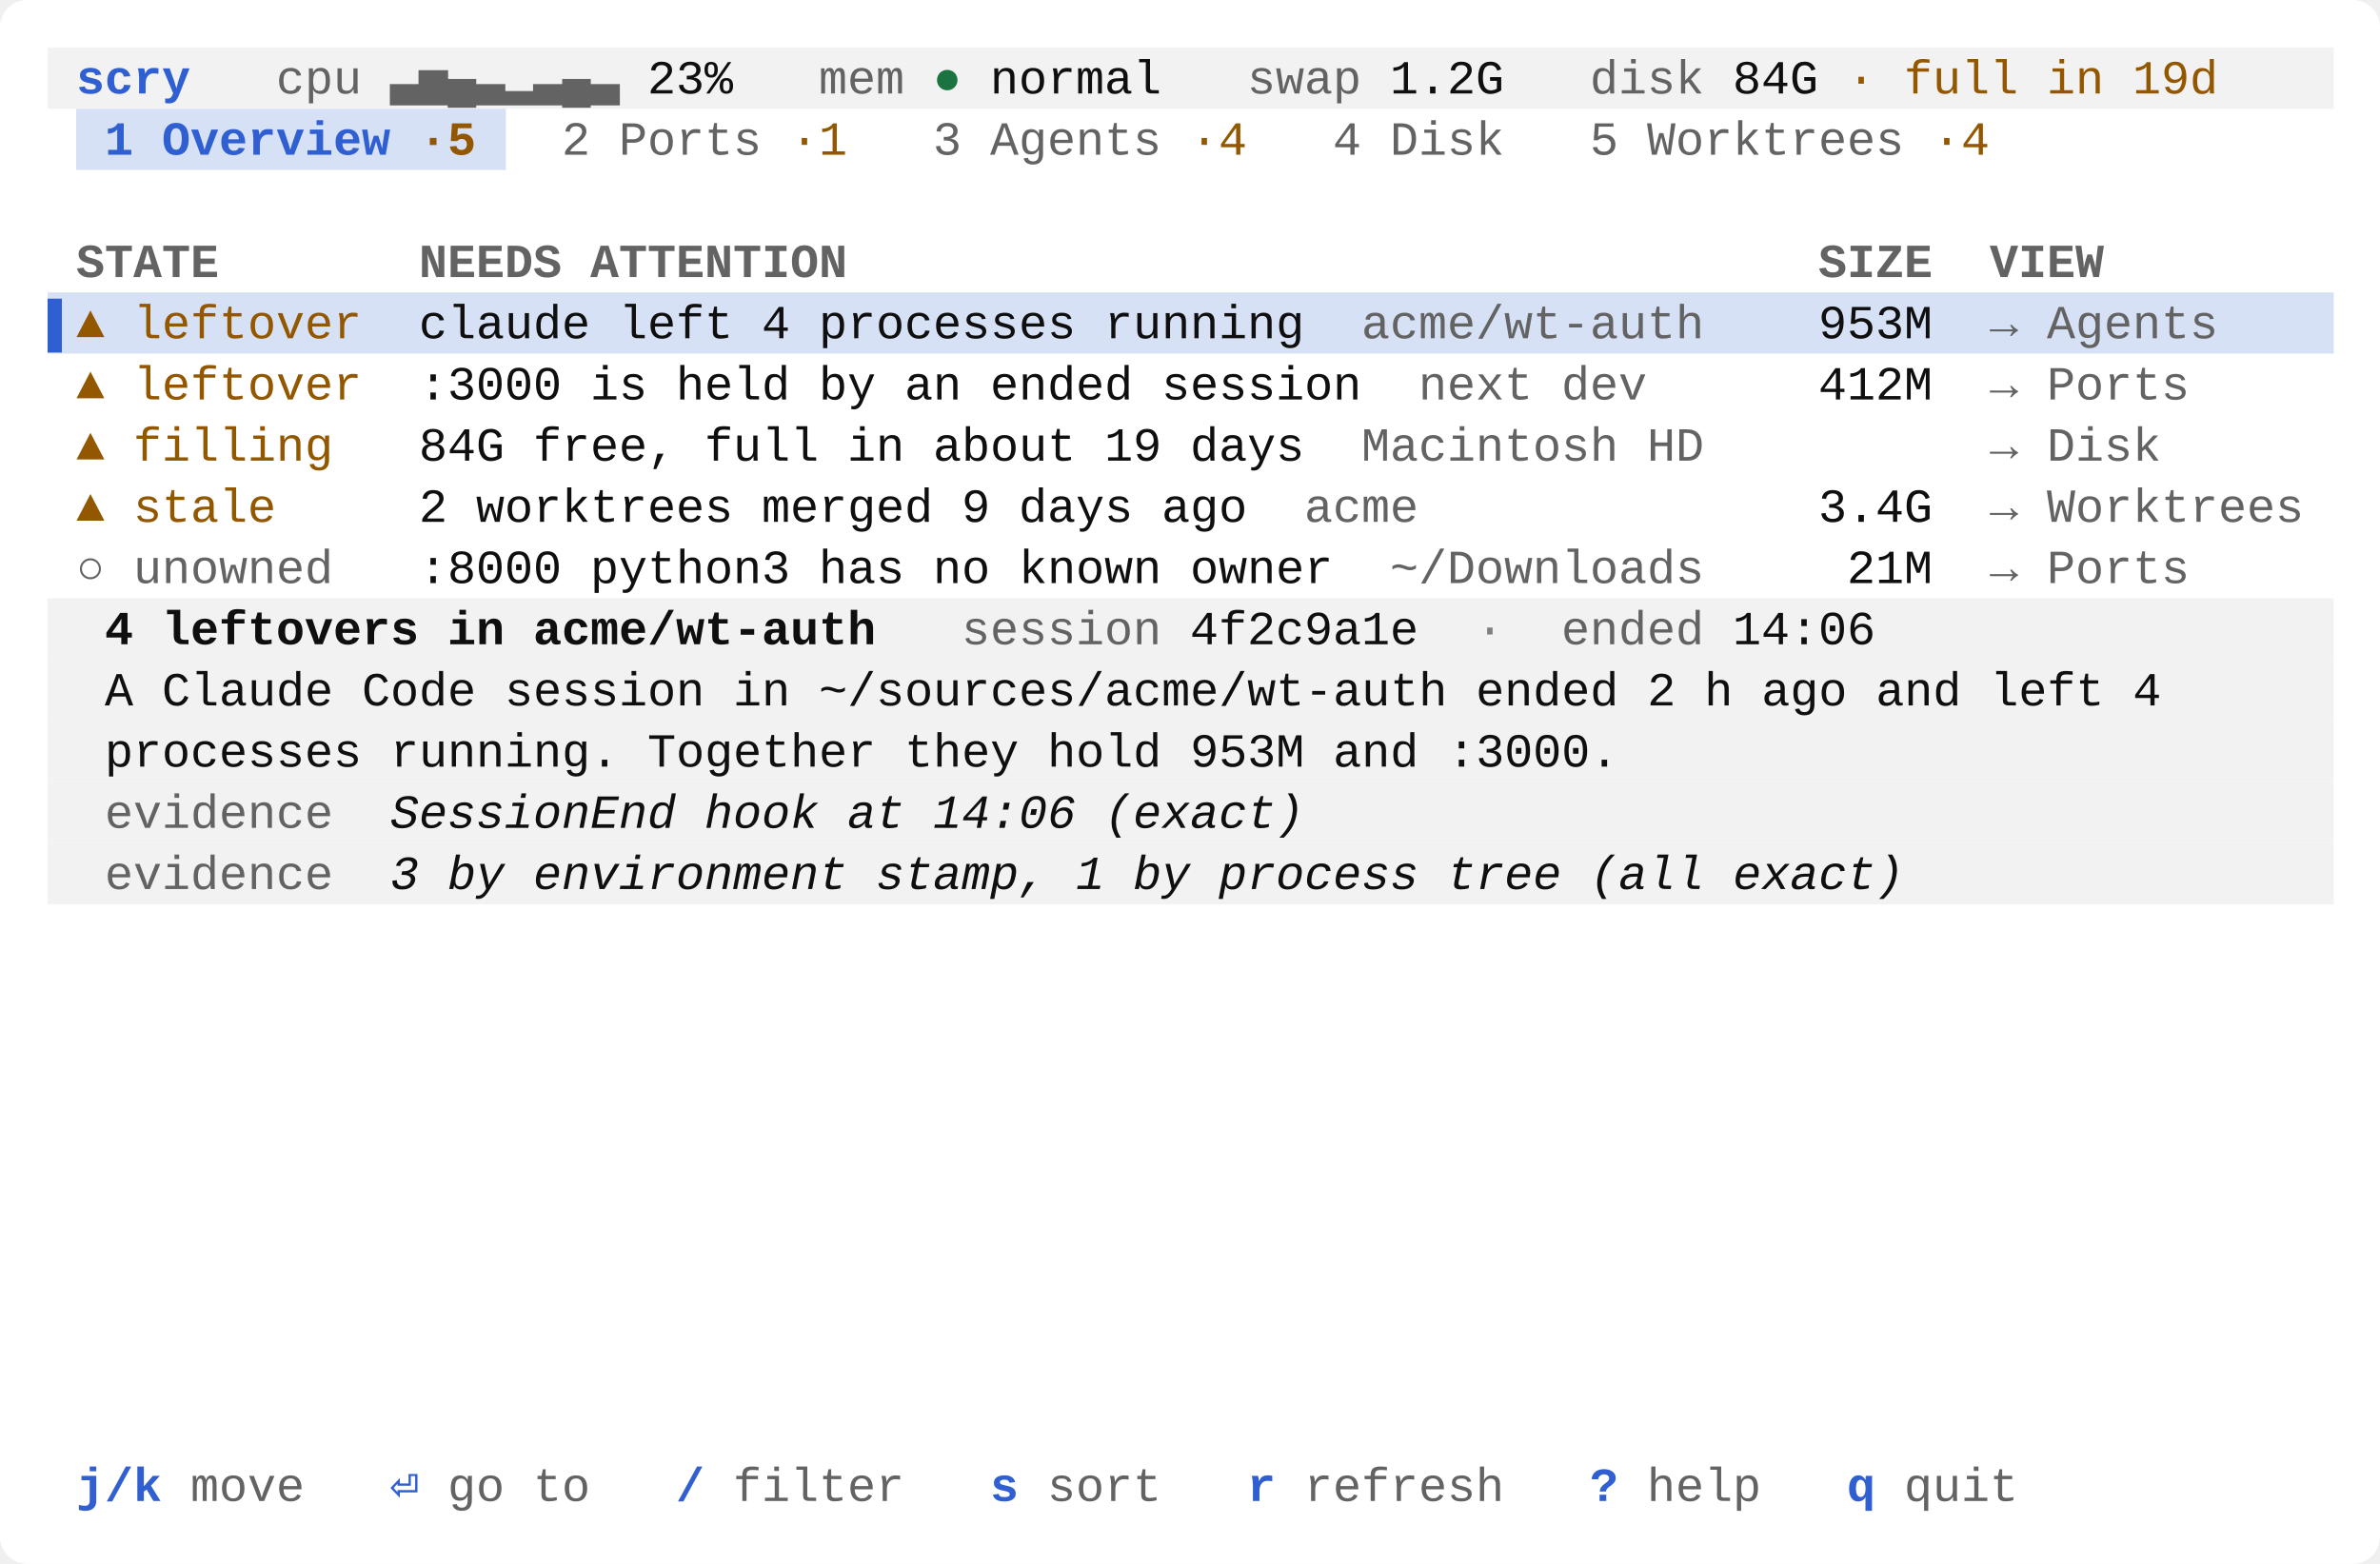
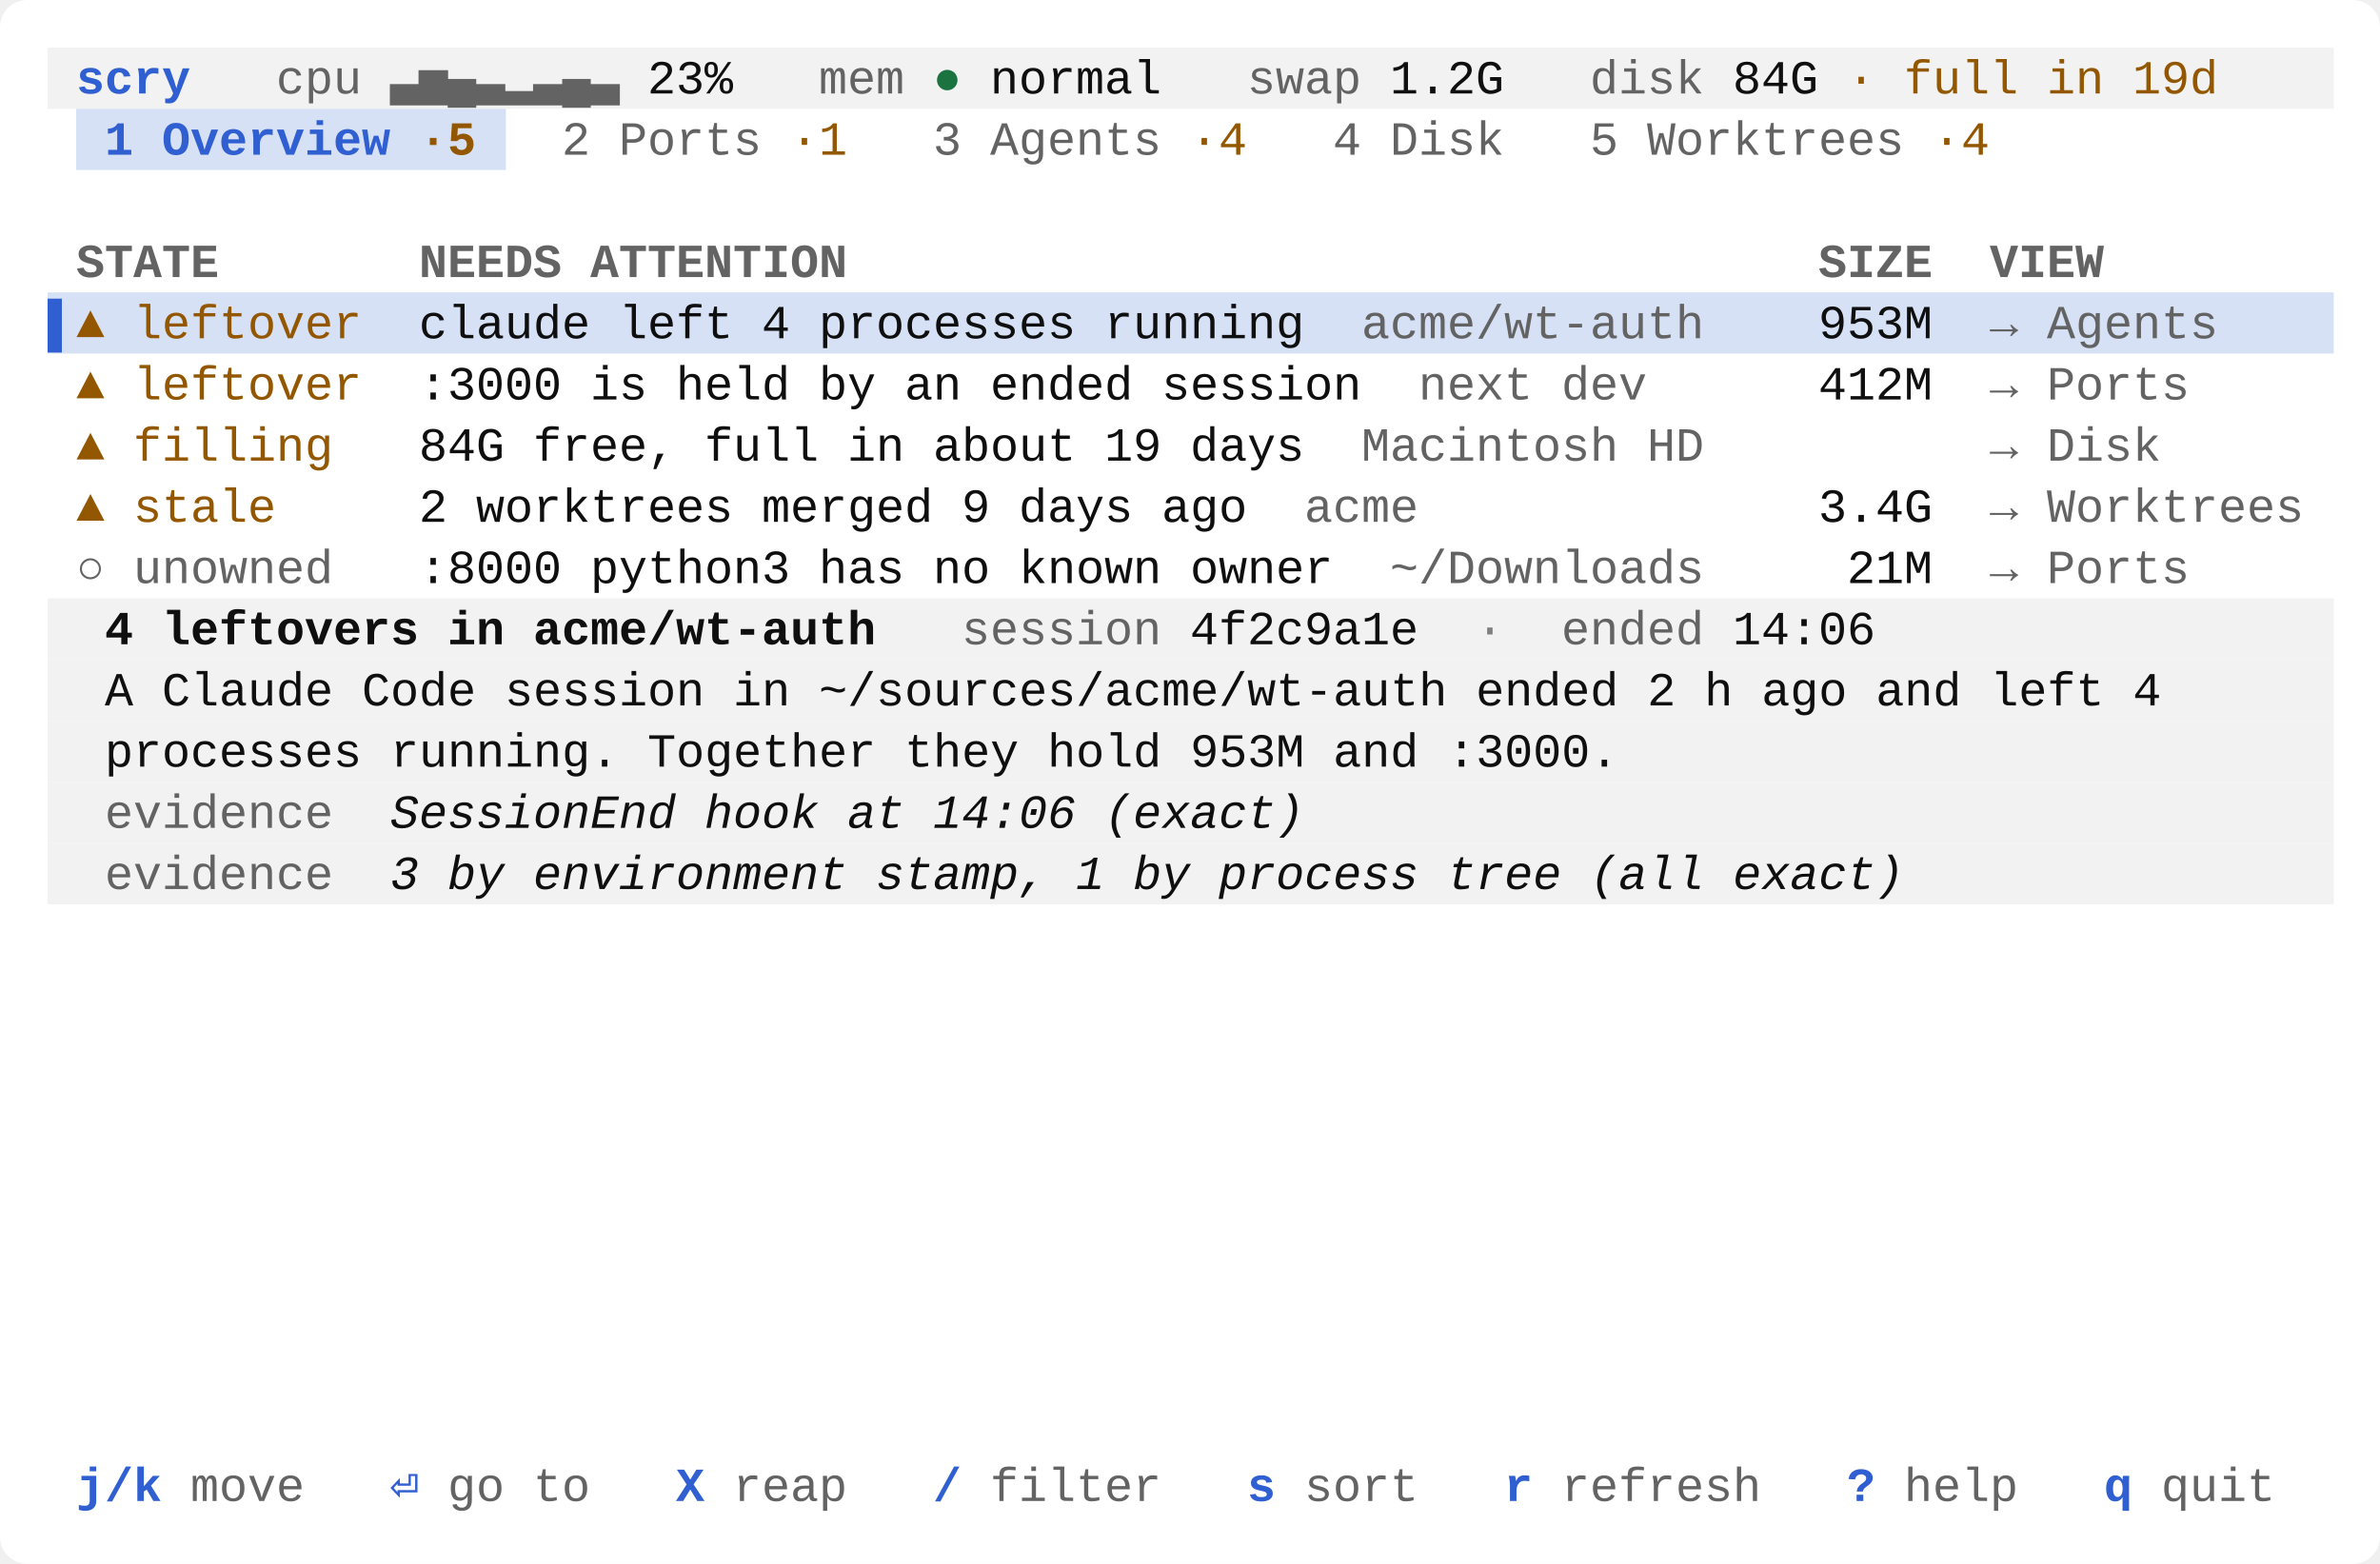
<svg xmlns="http://www.w3.org/2000/svg" width="700" height="460" viewBox="0 0 700 460">
  <style>text{font-family:ui-monospace,SFMono-Regular,"SF Mono",Menlo,Consolas,"Liberation Mono","DejaVu Sans Mono",monospace;font-size:14px;white-space:pre}</style>
  <rect width="700" height="460" rx="8" fill="#ffffff" />
  <g transform="translate(14 14)">
    <rect x="0.0" y="0" width="672.4" height="18" fill="#f2f2f2" />
    <text x="8.4" y="13.5" fill="#2f5fd0" textLength="33.6" lengthAdjust="spacingAndGlyphs" xml:space="preserve" font-weight="700">scry</text>
    <text x="67.2" y="13.5" fill="#636363" textLength="100.8" lengthAdjust="spacingAndGlyphs" xml:space="preserve">cpu ▃▅▄▃▂▃▄▃</text>
    <text x="176.4" y="13.5" fill="#0f0f0f" textLength="25.2" lengthAdjust="spacingAndGlyphs" xml:space="preserve">23%</text>
    <text x="226.8" y="13.5" fill="#636363" textLength="25.2" lengthAdjust="spacingAndGlyphs" xml:space="preserve">mem</text>
    <text x="260.4" y="13.5" fill="#1b7340" textLength="8.4" lengthAdjust="spacingAndGlyphs" xml:space="preserve">●</text>
    <text x="277.2" y="13.5" fill="#0f0f0f" textLength="50.4" lengthAdjust="spacingAndGlyphs" xml:space="preserve">normal</text>
    <text x="352.8" y="13.5" fill="#636363" textLength="33.6" lengthAdjust="spacingAndGlyphs" xml:space="preserve">swap</text>
    <text x="394.8" y="13.5" fill="#0f0f0f" textLength="33.6" lengthAdjust="spacingAndGlyphs" xml:space="preserve">1.2G</text>
    <text x="453.6" y="13.5" fill="#636363" textLength="33.6" lengthAdjust="spacingAndGlyphs" xml:space="preserve">disk</text>
    <text x="495.6" y="13.5" fill="#0f0f0f" textLength="25.2" lengthAdjust="spacingAndGlyphs" xml:space="preserve">84G</text>
    <text x="529.2" y="13.5" fill="#935700" textLength="109.2" lengthAdjust="spacingAndGlyphs" xml:space="preserve">· full in 19d</text>
    <rect x="8.4" y="18" width="126.4" height="18" fill="#d7e1f6" />
    <text x="16.8" y="31.5" fill="#2f5fd0" textLength="84.0" lengthAdjust="spacingAndGlyphs" xml:space="preserve" font-weight="700">1 Overview</text>
    <text x="109.2" y="31.5" fill="#935700" textLength="16.8" lengthAdjust="spacingAndGlyphs" xml:space="preserve" font-weight="700">·5</text>
    <text x="151.2" y="31.5" fill="#636363" textLength="58.8" lengthAdjust="spacingAndGlyphs" xml:space="preserve">2 Ports</text>
    <text x="218.4" y="31.5" fill="#935700" textLength="16.8" lengthAdjust="spacingAndGlyphs" xml:space="preserve">·1</text>
    <text x="260.4" y="31.5" fill="#636363" textLength="67.2" lengthAdjust="spacingAndGlyphs" xml:space="preserve">3 Agents</text>
    <text x="336.0" y="31.5" fill="#935700" textLength="16.8" lengthAdjust="spacingAndGlyphs" xml:space="preserve">·4</text>
    <text x="378.0" y="31.5" fill="#636363" textLength="50.4" lengthAdjust="spacingAndGlyphs" xml:space="preserve">4 Disk</text>
    <text x="453.6" y="31.5" fill="#636363" textLength="92.4" lengthAdjust="spacingAndGlyphs" xml:space="preserve">5 Worktrees</text>
    <text x="554.4" y="31.5" fill="#935700" textLength="16.8" lengthAdjust="spacingAndGlyphs" xml:space="preserve">·4</text>
    <text x="8.4" y="67.5" fill="#636363" textLength="42.0" lengthAdjust="spacingAndGlyphs" xml:space="preserve" font-weight="700">STATE</text>
    <text x="109.2" y="67.5" fill="#636363" textLength="126.0" lengthAdjust="spacingAndGlyphs" xml:space="preserve" font-weight="700">NEEDS ATTENTION</text>
    <text x="520.8" y="67.5" fill="#636363" textLength="33.6" lengthAdjust="spacingAndGlyphs" xml:space="preserve" font-weight="700">SIZE</text>
    <text x="571.2" y="67.5" fill="#636363" textLength="33.6" lengthAdjust="spacingAndGlyphs" xml:space="preserve" font-weight="700">VIEW</text>
    <rect x="0.0" y="72" width="672.4" height="18" fill="#d7e1f6" />
    <text x="0.0" y="85.5" fill="#2f5fd0" textLength="8.4" lengthAdjust="spacingAndGlyphs" xml:space="preserve">▌</text>
    <text x="8.4" y="85.5" fill="#935700" textLength="84.0" lengthAdjust="spacingAndGlyphs" xml:space="preserve">▲ leftover</text>
    <text x="109.2" y="85.5" fill="#0f0f0f" textLength="260.4" lengthAdjust="spacingAndGlyphs" xml:space="preserve">claude left 4 processes running</text>
    <text x="386.4" y="85.5" fill="#636363" textLength="100.8" lengthAdjust="spacingAndGlyphs" xml:space="preserve">acme/wt-auth</text>
    <text x="520.8" y="85.5" fill="#0f0f0f" textLength="33.6" lengthAdjust="spacingAndGlyphs" xml:space="preserve">953M</text>
    <text x="571.2" y="85.5" fill="#636363" textLength="67.2" lengthAdjust="spacingAndGlyphs" xml:space="preserve">→ Agents</text>
    <text x="8.4" y="103.5" fill="#935700" textLength="84.0" lengthAdjust="spacingAndGlyphs" xml:space="preserve">▲ leftover</text>
    <text x="109.2" y="103.5" fill="#0f0f0f" textLength="277.2" lengthAdjust="spacingAndGlyphs" xml:space="preserve">:3000 is held by an ended session</text>
    <text x="403.2" y="103.5" fill="#636363" textLength="67.2" lengthAdjust="spacingAndGlyphs" xml:space="preserve">next dev</text>
    <text x="520.8" y="103.5" fill="#0f0f0f" textLength="33.6" lengthAdjust="spacingAndGlyphs" xml:space="preserve">412M</text>
    <text x="571.2" y="103.5" fill="#636363" textLength="58.8" lengthAdjust="spacingAndGlyphs" xml:space="preserve">→ Ports</text>
    <text x="8.4" y="121.5" fill="#935700" textLength="75.6" lengthAdjust="spacingAndGlyphs" xml:space="preserve">▲ filling</text>
    <text x="109.2" y="121.5" fill="#0f0f0f" textLength="260.4" lengthAdjust="spacingAndGlyphs" xml:space="preserve">84G free, full in about 19 days</text>
    <text x="386.4" y="121.5" fill="#636363" textLength="100.8" lengthAdjust="spacingAndGlyphs" xml:space="preserve">Macintosh HD</text>
    <text x="571.2" y="121.5" fill="#636363" textLength="50.4" lengthAdjust="spacingAndGlyphs" xml:space="preserve">→ Disk</text>
    <text x="8.4" y="139.5" fill="#935700" textLength="58.8" lengthAdjust="spacingAndGlyphs" xml:space="preserve">▲ stale</text>
    <text x="109.2" y="139.5" fill="#0f0f0f" textLength="243.6" lengthAdjust="spacingAndGlyphs" xml:space="preserve">2 worktrees merged 9 days ago</text>
    <text x="369.6" y="139.5" fill="#636363" textLength="33.6" lengthAdjust="spacingAndGlyphs" xml:space="preserve">acme</text>
    <text x="520.8" y="139.5" fill="#0f0f0f" textLength="33.6" lengthAdjust="spacingAndGlyphs" xml:space="preserve">3.4G</text>
    <text x="571.2" y="139.5" fill="#636363" textLength="92.4" lengthAdjust="spacingAndGlyphs" xml:space="preserve">→ Worktrees</text>
    <text x="8.4" y="157.5" fill="#636363" textLength="75.6" lengthAdjust="spacingAndGlyphs" xml:space="preserve">○ unowned</text>
    <text x="109.2" y="157.5" fill="#0f0f0f" textLength="268.8" lengthAdjust="spacingAndGlyphs" xml:space="preserve">:8000 python3 has no known owner</text>
    <text x="394.8" y="157.5" fill="#636363" textLength="92.4" lengthAdjust="spacingAndGlyphs" xml:space="preserve">~/Downloads</text>
    <text x="529.2" y="157.5" fill="#0f0f0f" textLength="25.2" lengthAdjust="spacingAndGlyphs" xml:space="preserve">21M</text>
    <text x="571.2" y="157.5" fill="#636363" textLength="58.8" lengthAdjust="spacingAndGlyphs" xml:space="preserve">→ Ports</text>
    <rect x="0.0" y="162" width="672.4" height="18" fill="#f2f2f2" />
    <text x="16.8" y="175.5" fill="#0f0f0f" textLength="226.8" lengthAdjust="spacingAndGlyphs" xml:space="preserve" font-weight="700">4 leftovers in acme/wt-auth</text>
    <text x="268.8" y="175.5" fill="#636363" textLength="58.8" lengthAdjust="spacingAndGlyphs" xml:space="preserve">session</text>
    <text x="336.0" y="175.5" fill="#0f0f0f" textLength="67.2" lengthAdjust="spacingAndGlyphs" xml:space="preserve">4f2c9a1e</text>
    <text x="420.0" y="175.5" fill="#808080" textLength="8.4" lengthAdjust="spacingAndGlyphs" xml:space="preserve">·</text>
    <text x="445.2" y="175.5" fill="#636363" textLength="42.0" lengthAdjust="spacingAndGlyphs" xml:space="preserve">ended</text>
    <text x="495.6" y="175.5" fill="#0f0f0f" textLength="42.0" lengthAdjust="spacingAndGlyphs" xml:space="preserve">14:06</text>
    <rect x="0.0" y="180" width="672.4" height="18" fill="#f2f2f2" />
    <text x="16.8" y="193.5" fill="#0f0f0f" textLength="604.8" lengthAdjust="spacingAndGlyphs" xml:space="preserve">A Claude Code session in ~/sources/acme/wt-auth ended 2 h ago and left 4</text>
    <rect x="0.0" y="198" width="672.4" height="18" fill="#f2f2f2" />
    <text x="16.8" y="211.5" fill="#0f0f0f" textLength="445.2" lengthAdjust="spacingAndGlyphs" xml:space="preserve">processes running. Together they hold 953M and :3000.</text>
    <rect x="0.0" y="216" width="672.4" height="18" fill="#f2f2f2" />
    <text x="16.8" y="229.5" fill="#636363" textLength="67.2" lengthAdjust="spacingAndGlyphs" xml:space="preserve">evidence</text>
    <text x="100.8" y="229.5" fill="#0f0f0f" textLength="268.8" lengthAdjust="spacingAndGlyphs" xml:space="preserve" font-style="italic">SessionEnd hook at 14:06 (exact)</text>
    <rect x="0.0" y="234" width="672.4" height="18" fill="#f2f2f2" />
    <text x="16.8" y="247.5" fill="#636363" textLength="67.2" lengthAdjust="spacingAndGlyphs" xml:space="preserve">evidence</text>
    <text x="100.8" y="247.5" fill="#0f0f0f" textLength="445.2" lengthAdjust="spacingAndGlyphs" xml:space="preserve" font-style="italic">3 by environment stamp, 1 by process tree (all exact)</text>
    <text x="8.4" y="427.5" fill="#2f5fd0" textLength="25.2" lengthAdjust="spacingAndGlyphs" xml:space="preserve" font-weight="700">j/k</text>
    <text x="42.0" y="427.5" fill="#636363" textLength="33.6" lengthAdjust="spacingAndGlyphs" xml:space="preserve">move</text>
    <text x="100.8" y="427.5" fill="#2f5fd0" textLength="8.4" lengthAdjust="spacingAndGlyphs" xml:space="preserve" font-weight="700">⏎</text>
    <text x="117.6" y="427.5" fill="#636363" textLength="42.0" lengthAdjust="spacingAndGlyphs" xml:space="preserve">go to</text>
-     <text x="184.8" y="427.5" fill="#2f5fd0" textLength="8.4" lengthAdjust="spacingAndGlyphs" xml:space="preserve" font-weight="700">/</text>
-     <text x="201.6" y="427.5" fill="#636363" textLength="50.4" lengthAdjust="spacingAndGlyphs" xml:space="preserve">filter</text>
-     <text x="277.2" y="427.5" fill="#2f5fd0" textLength="8.4" lengthAdjust="spacingAndGlyphs" xml:space="preserve" font-weight="700">s</text>
-     <text x="294.0" y="427.5" fill="#636363" textLength="33.6" lengthAdjust="spacingAndGlyphs" xml:space="preserve">sort</text>
-     <text x="352.8" y="427.5" fill="#2f5fd0" textLength="8.4" lengthAdjust="spacingAndGlyphs" xml:space="preserve" font-weight="700">r</text>
-     <text x="369.6" y="427.5" fill="#636363" textLength="58.8" lengthAdjust="spacingAndGlyphs" xml:space="preserve">refresh</text>
-     <text x="453.6" y="427.5" fill="#2f5fd0" textLength="8.4" lengthAdjust="spacingAndGlyphs" xml:space="preserve" font-weight="700">?</text>
-     <text x="470.4" y="427.5" fill="#636363" textLength="33.6" lengthAdjust="spacingAndGlyphs" xml:space="preserve">help</text>
-     <text x="529.2" y="427.5" fill="#2f5fd0" textLength="8.4" lengthAdjust="spacingAndGlyphs" xml:space="preserve" font-weight="700">q</text>
-     <text x="546.0" y="427.5" fill="#636363" textLength="33.6" lengthAdjust="spacingAndGlyphs" xml:space="preserve">quit</text>
+     <text x="184.8" y="427.5" fill="#2f5fd0" textLength="8.4" lengthAdjust="spacingAndGlyphs" xml:space="preserve" font-weight="700">X</text>
+     <text x="201.6" y="427.5" fill="#636363" textLength="33.6" lengthAdjust="spacingAndGlyphs" xml:space="preserve">reap</text>
+     <text x="260.4" y="427.5" fill="#2f5fd0" textLength="8.4" lengthAdjust="spacingAndGlyphs" xml:space="preserve" font-weight="700">/</text>
+     <text x="277.2" y="427.5" fill="#636363" textLength="50.4" lengthAdjust="spacingAndGlyphs" xml:space="preserve">filter</text>
+     <text x="352.8" y="427.5" fill="#2f5fd0" textLength="8.4" lengthAdjust="spacingAndGlyphs" xml:space="preserve" font-weight="700">s</text>
+     <text x="369.6" y="427.5" fill="#636363" textLength="33.6" lengthAdjust="spacingAndGlyphs" xml:space="preserve">sort</text>
+     <text x="428.4" y="427.5" fill="#2f5fd0" textLength="8.4" lengthAdjust="spacingAndGlyphs" xml:space="preserve" font-weight="700">r</text>
+     <text x="445.2" y="427.5" fill="#636363" textLength="58.8" lengthAdjust="spacingAndGlyphs" xml:space="preserve">refresh</text>
+     <text x="529.2" y="427.5" fill="#2f5fd0" textLength="8.4" lengthAdjust="spacingAndGlyphs" xml:space="preserve" font-weight="700">?</text>
+     <text x="546.0" y="427.5" fill="#636363" textLength="33.6" lengthAdjust="spacingAndGlyphs" xml:space="preserve">help</text>
+     <text x="604.8" y="427.5" fill="#2f5fd0" textLength="8.4" lengthAdjust="spacingAndGlyphs" xml:space="preserve" font-weight="700">q</text>
+     <text x="621.6" y="427.5" fill="#636363" textLength="33.6" lengthAdjust="spacingAndGlyphs" xml:space="preserve">quit</text>
  </g>
</svg>
